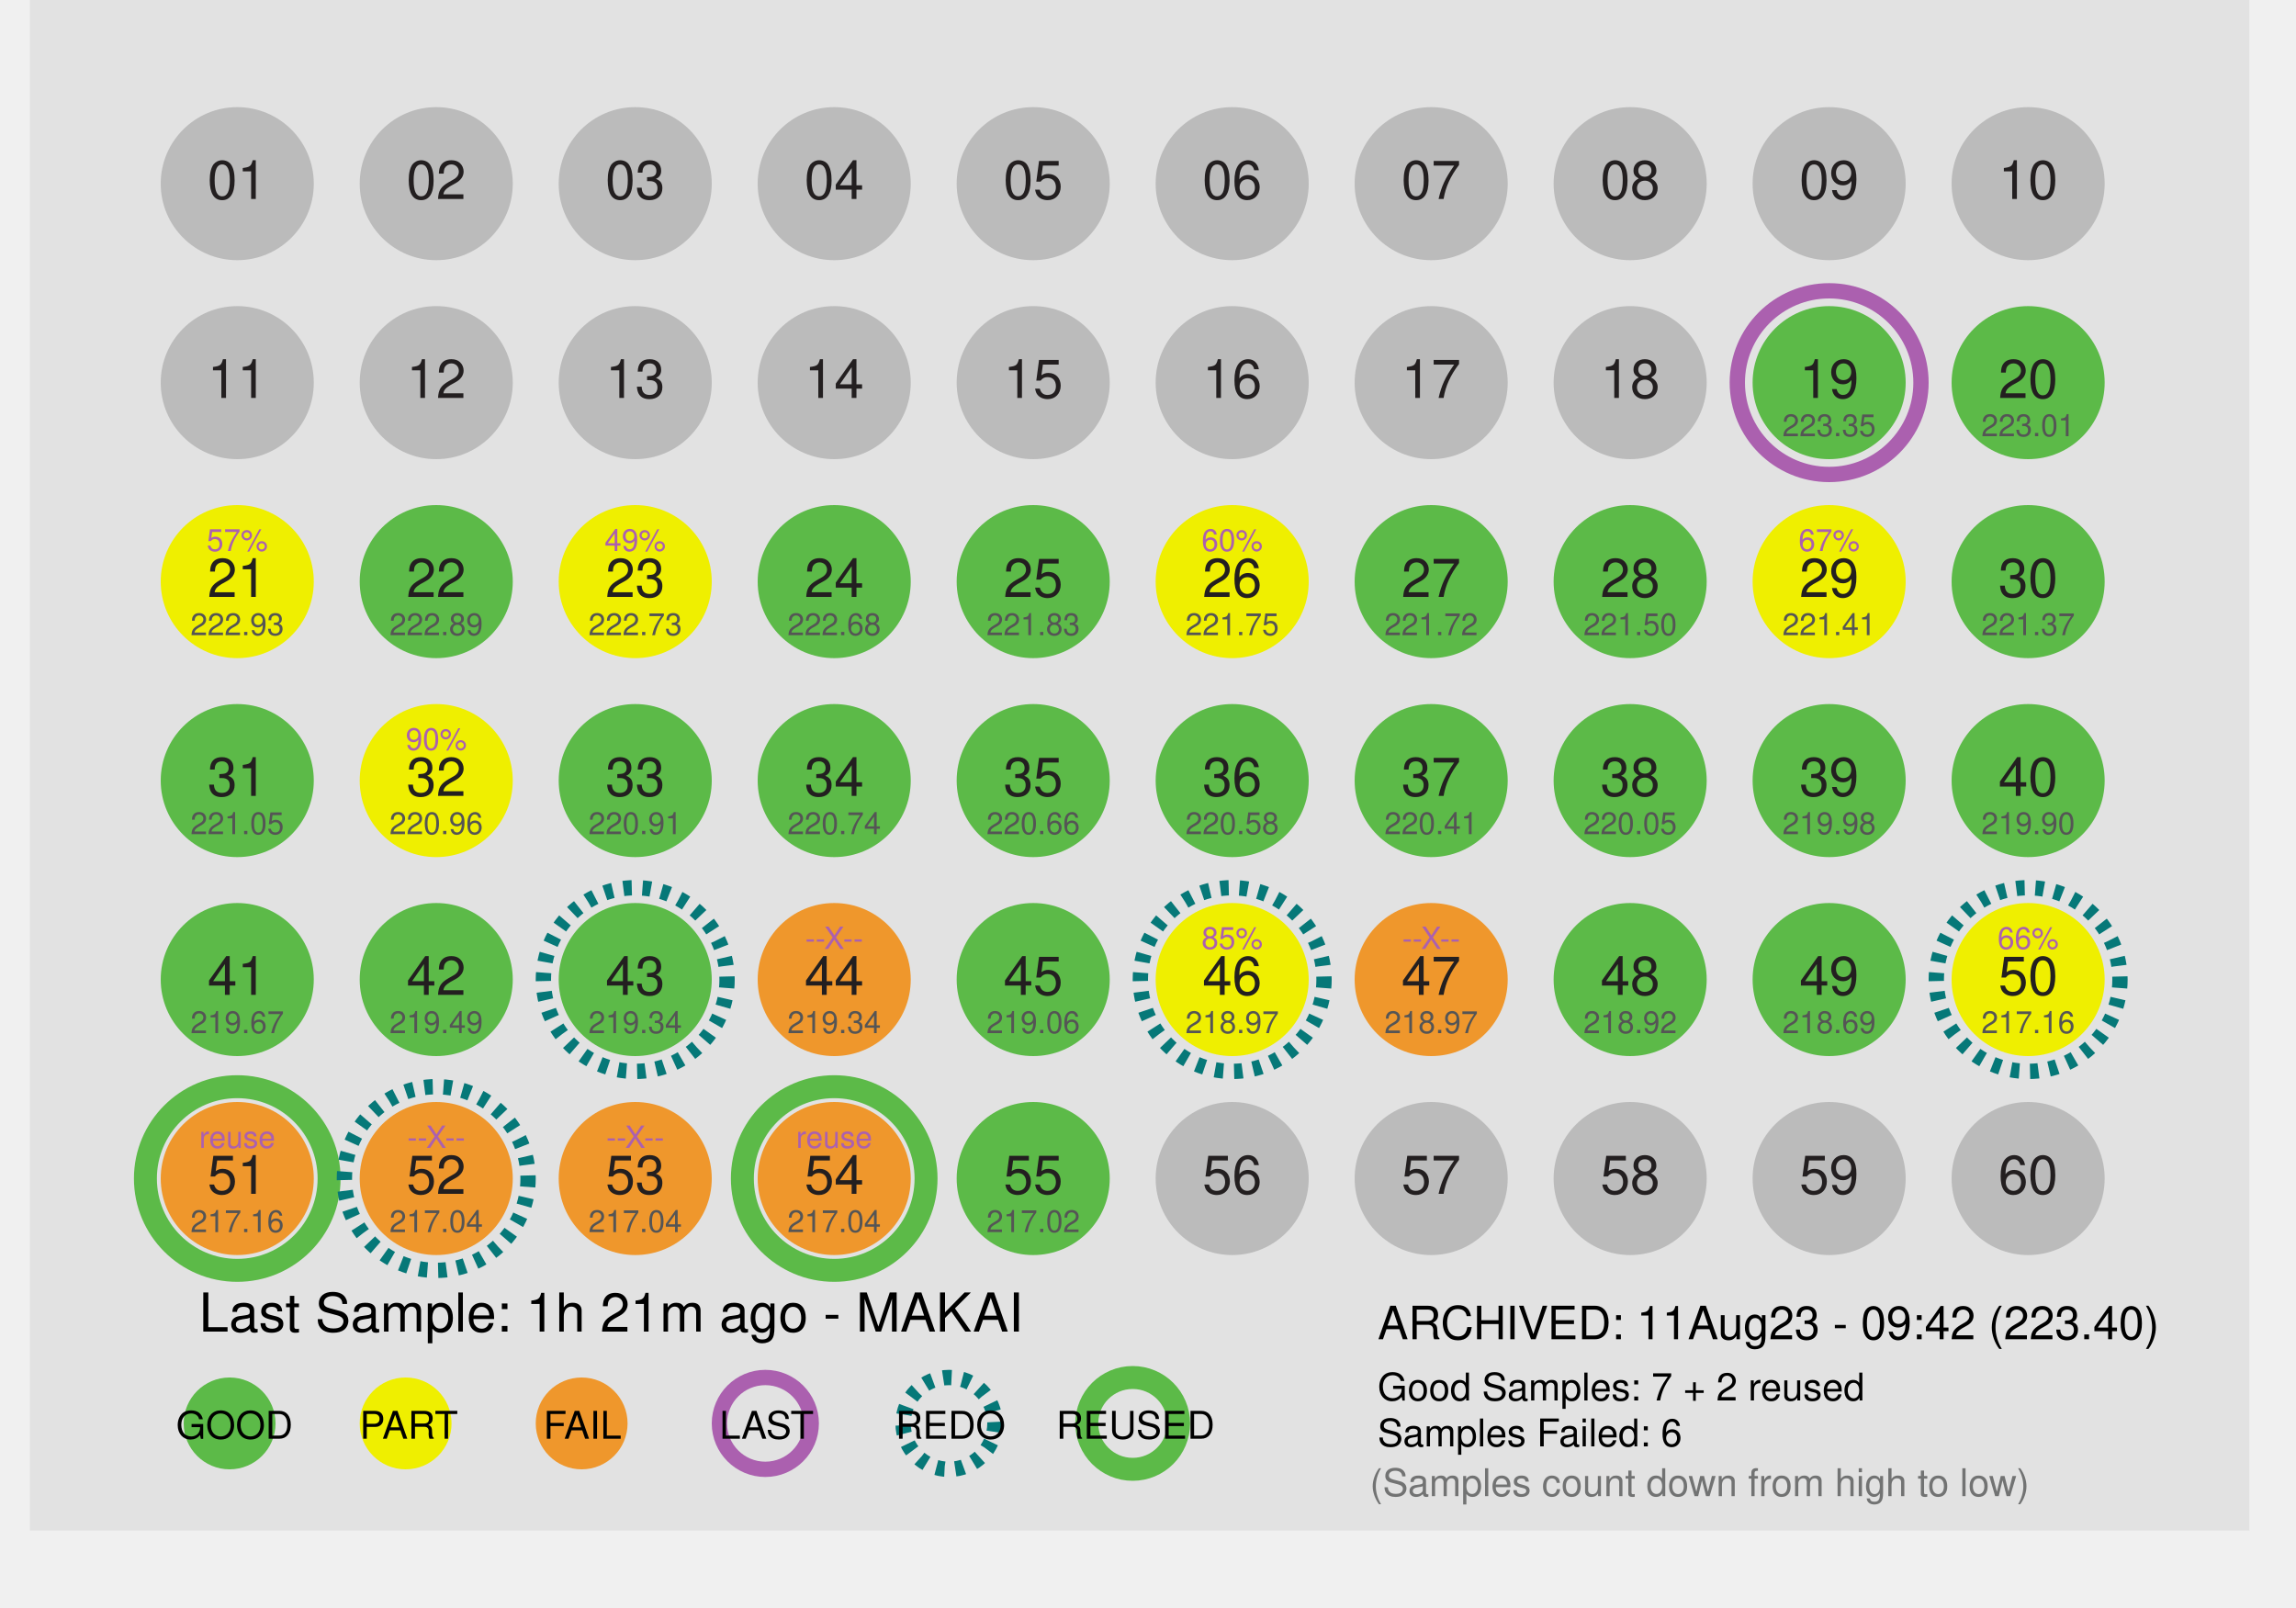
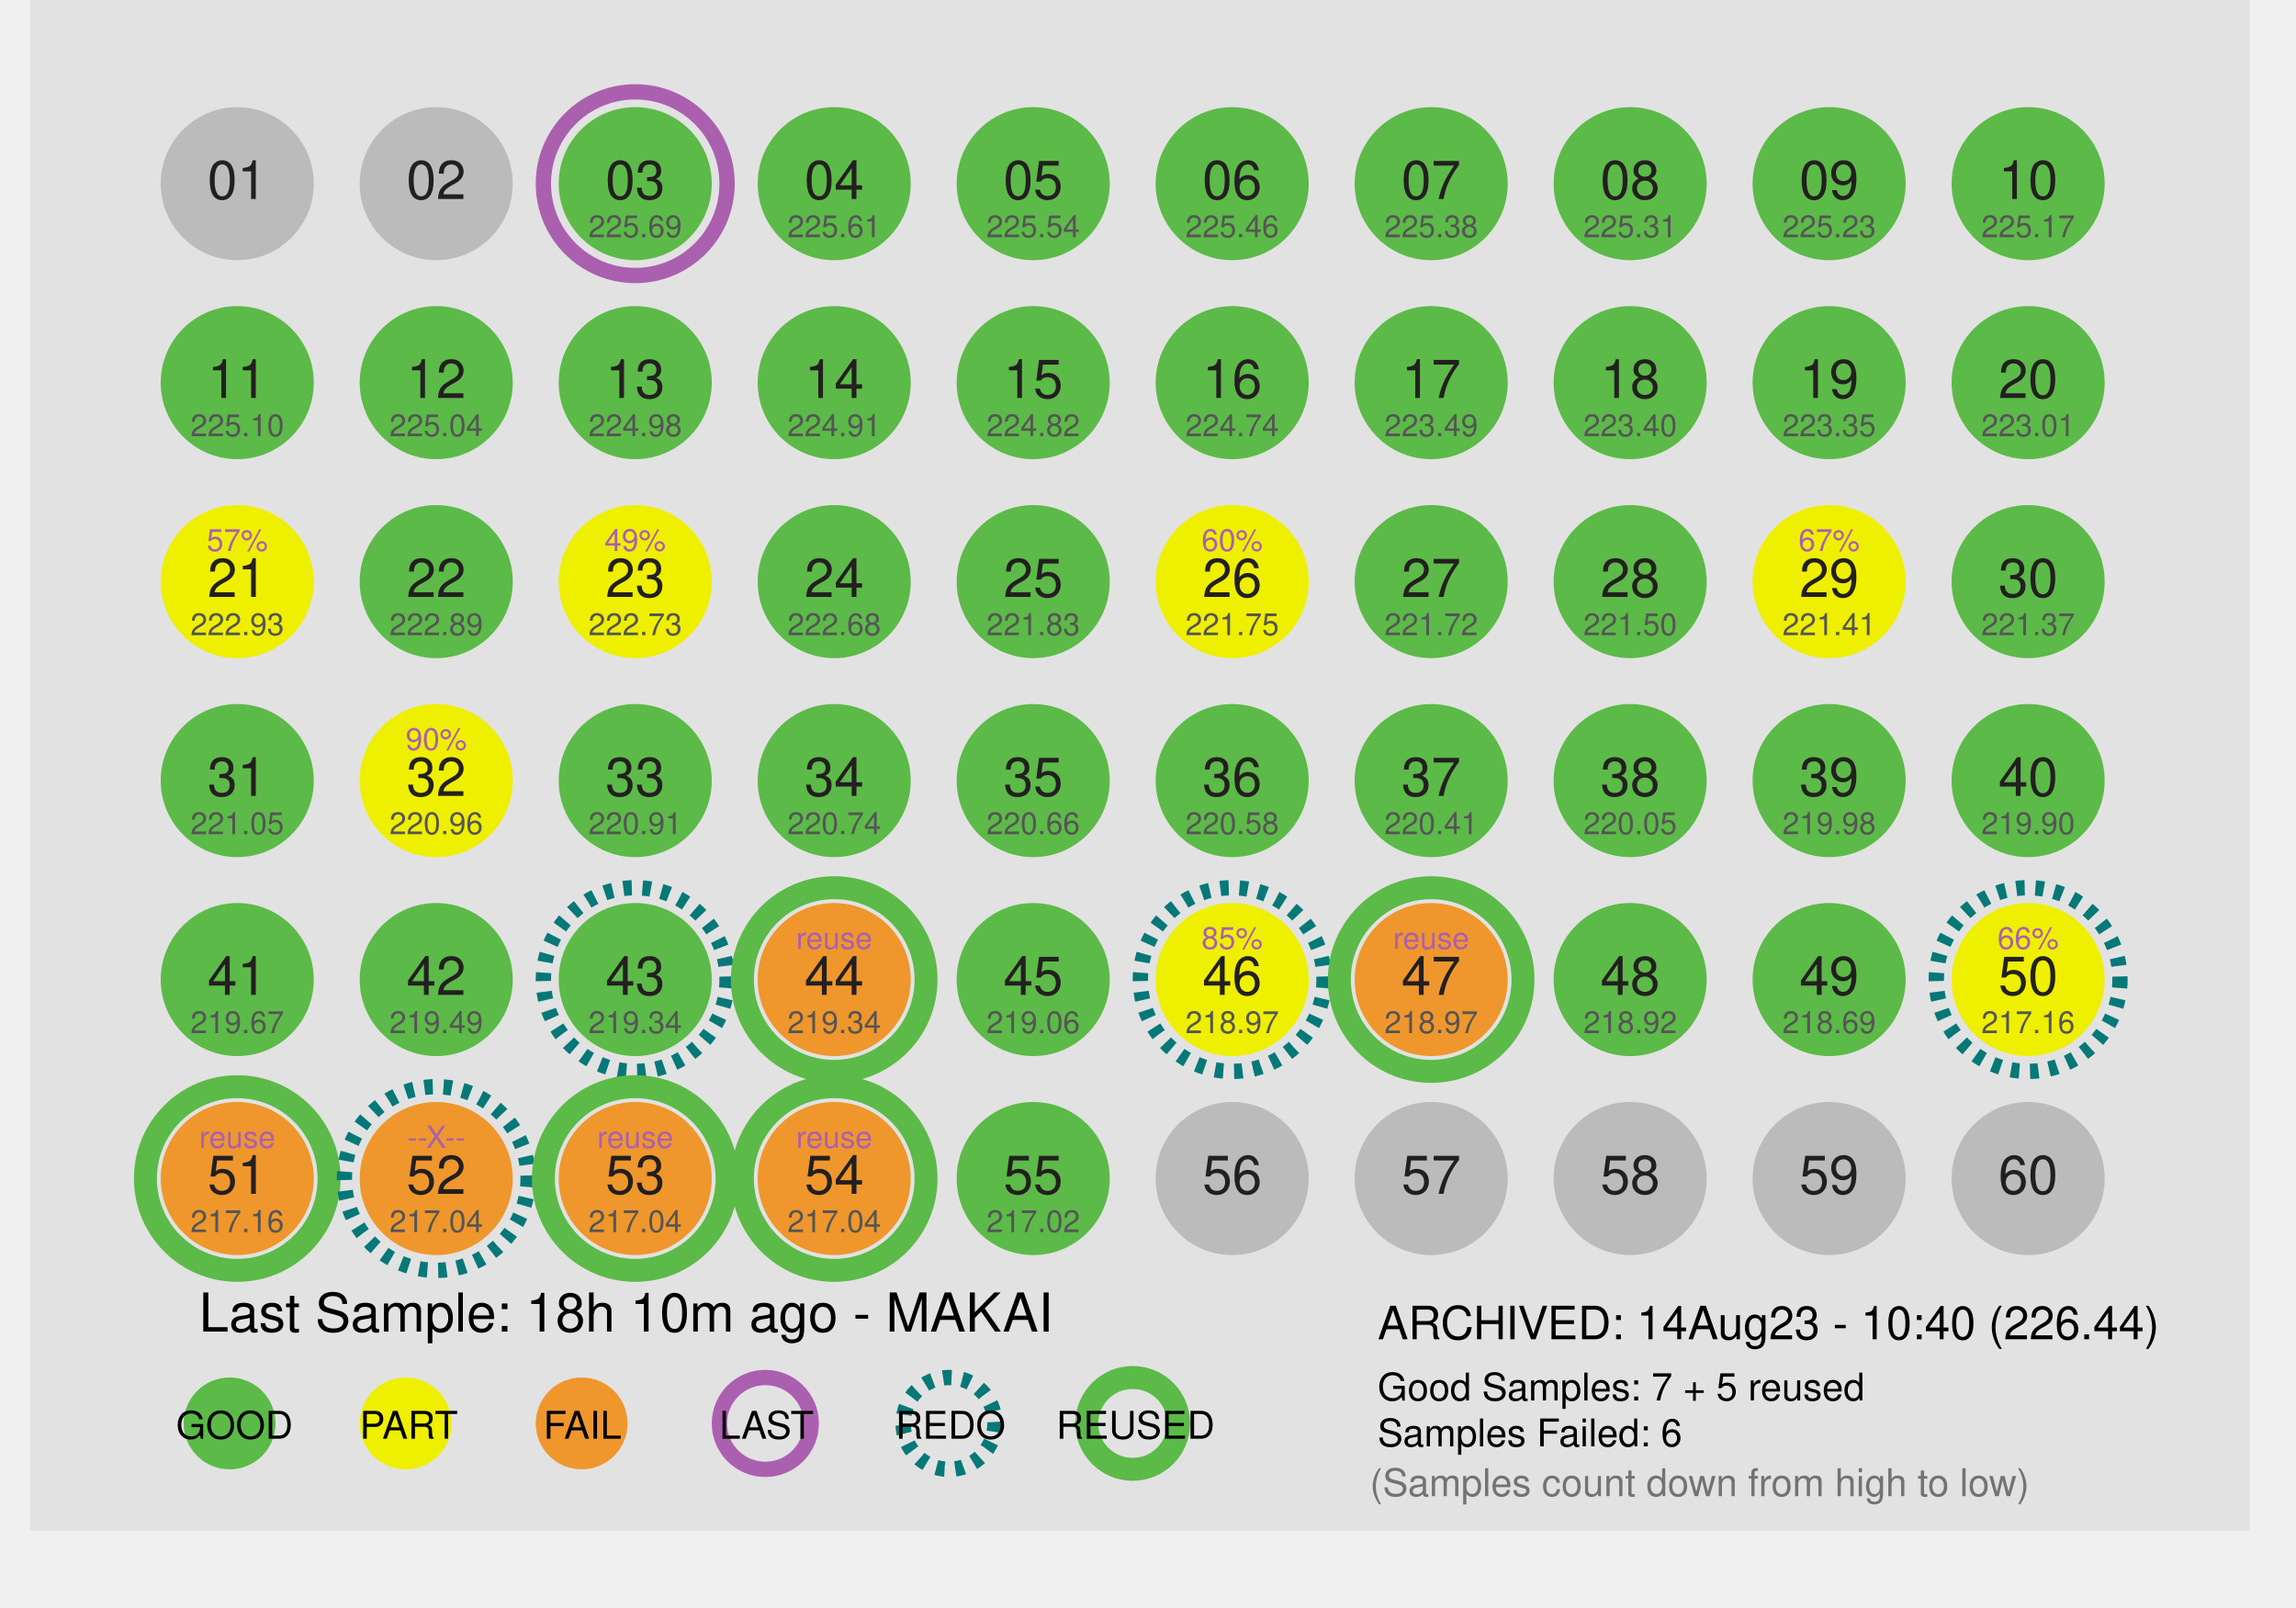
<svg xmlns="http://www.w3.org/2000/svg" id="Layer_1" data-name="Layer 1" x="0px" y="0px" viewBox="0 0 300 210" xml:space="preserve">
  <defs>
    <style>
 .st1 { fill: #dcddde; }
 .st2, .st3 { fill: #fff; }
 .st2 { stroke: #9b509f; }
 .st10, .st2, .st3 { stroke-miterlimit: 10; }
 .st10, .st2 { stroke-width: 2px; }
 .st3 { stroke: #231f20; }
 .st4 { fill: #ef972c; }
 .st5 { fill: #727373; }
 .st6 { fill: #5cba48; }
 .st7, .st8, .st9 { font-size: 7px; }
 .st7, .st8 { fill: #231f20; }
 .te5, .st7, .st9 { font-family: Helvetica; }
 .st8 { font-family: Helvetica-Bold, Helvetica; font-weight: 700; }
 .st9 { fill: #919396; }
 .st10 { fill: none; stroke: #fff; }

 .fill_gray { fill: #bbbbbb; }
 .fill_white { fill: #fff; }
 .stroke_purple { stroke: #ab60af; fill:none; stroke-width: 2px; }
 .stroke_black  { stroke: #000; fill:none; stroke-width: 2px; }
 .stroke_blue  { stroke: #067878; fill:none; stroke-width: 2px; stroke-dasharray:1.1 1.4;}
 .stroke_green  { stroke: #5cba48; fill:none; stroke-width: 3px;}
 .stroke_dash  { stroke-dasharray:1.1 1.4;}
 .stroke_2px { stroke-width: 2px; }
 .stroke_white { fill: none; stroke: #fff; }
 .stroke_none {stroke: none; fill:none};
 .stroke_darkGray { stroke: #231f20; fill: none; stroke-width: 2px;}
 .fill_orange { fill: #ef972c; }
 .fill_yellow { fill: #efef00; }
 .fill_lightgray { fill: #e2e2e2; }
 .thick_orange     { stroke-width:4px; fill:none; stroke: #ef972c; }
 .thick_yellow     { stroke-width:4px; fill:none; stroke: #f7ca0b; }
 .thick_gray       { stroke-width:4px; fill:none; stroke: #bbbbbb; }
 .thick_green      { stroke-width:4px; fill:none; stroke: #5cba48; }
 .fill_green { fill: #5cba48; }
 .font_size4 { font-size: 4px; }
 .font_size5 { font-size: 5px; }
 .font_size6 { font-size: 6px; }
 .font_size7 { font-size: 7px; }
 .font_size9 { font-size: 9px; }
 .fill_red {fill: #e24466; }
 .fill_purple {fill:#ab60af;}
 .fill_darkgray { fill: #555555; }
 .font_helv { font-family: Helvetica; }
 .font_helvBold { font-family: Helvetica-Bold, Helvetica; font-weight: 700; }
 .fill_lightergray { fill: #919396; }
    </style>
  </defs>
  <rect class="fill_lightgray" x="3.91" width="290" height="200" />
  <circle desc="c_big_01" class="stroke_none" cx="31" cy="24" r="12" />
  <circle desc="c_big_02" class="stroke_none" cx="57" cy="24" r="12" />
-   <circle desc="c_big_03" class="stroke_none" cx="83" cy="24" r="12" />
+   <circle desc="c_big_03" class="stroke_purple" cx="83" cy="24" r="12" />
  <circle desc="c_big_04" class="stroke_none" cx="109" cy="24" r="12" />
  <circle desc="c_big_05" class="stroke_none" cx="135" cy="24" r="12" />
  <circle desc="c_big_06" class="stroke_none" cx="161" cy="24" r="12" />
  <circle desc="c_big_07" class="stroke_none" cx="187" cy="24" r="12" />
  <circle desc="c_big_08" class="stroke_none" cx="213" cy="24" r="12" />
  <circle desc="c_big_09" class="stroke_none" cx="239" cy="24" r="12" />
  <circle desc="c_big_10" class="stroke_none" cx="265" cy="24" r="12" />
  <circle desc="c_big_11" class="stroke_none" cx="31" cy="50" r="12" />
  <circle desc="c_big_12" class="stroke_none" cx="57" cy="50" r="12" />
  <circle desc="c_big_13" class="stroke_none" cx="83" cy="50" r="12" />
  <circle desc="c_big_14" class="stroke_none" cx="109" cy="50" r="12" />
  <circle desc="c_big_15" class="stroke_none" cx="135" cy="50" r="12" />
  <circle desc="c_big_16" class="stroke_none" cx="161" cy="50" r="12" />
  <circle desc="c_big_17" class="stroke_none" cx="187" cy="50" r="12" />
  <circle desc="c_big_18" class="stroke_none" cx="213" cy="50" r="12" />
-   <circle desc="c_big_19" class="stroke_purple" cx="239" cy="50" r="12" />
+   <circle desc="c_big_19" class="stroke_none" cx="239" cy="50" r="12" />
  <circle desc="c_big_20" class="stroke_none" cx="265" cy="50" r="12" />
  <circle desc="c_big_21" class="stroke_none" cx="31" cy="76" r="12" />
  <circle desc="c_big_22" class="stroke_none" cx="57" cy="76" r="12" />
  <circle desc="c_big_23" class="stroke_none" cx="83" cy="76" r="12" />
  <circle desc="c_big_24" class="stroke_none" cx="109" cy="76" r="12" />
  <circle desc="c_big_25" class="stroke_none" cx="135" cy="76" r="12" />
  <circle desc="c_big_26" class="stroke_none" cx="161" cy="76" r="12" />
  <circle desc="c_big_27" class="stroke_none" cx="187" cy="76" r="12" />
  <circle desc="c_big_28" class="stroke_none" cx="213" cy="76" r="12" />
  <circle desc="c_big_29" class="stroke_none" cx="239" cy="76" r="12" />
  <circle desc="c_big_30" class="stroke_none" cx="265" cy="76" r="12" />
  <circle desc="c_big_31" class="stroke_none" cx="31" cy="102" r="12" />
  <circle desc="c_big_32" class="stroke_none" cx="57" cy="102" r="12" />
  <circle desc="c_big_33" class="stroke_none" cx="83" cy="102" r="12" />
  <circle desc="c_big_34" class="stroke_none" cx="109" cy="102" r="12" />
  <circle desc="c_big_35" class="stroke_none" cx="135" cy="102" r="12" />
  <circle desc="c_big_36" class="stroke_none" cx="161" cy="102" r="12" />
  <circle desc="c_big_37" class="stroke_none" cx="187" cy="102" r="12" />
  <circle desc="c_big_38" class="stroke_none" cx="213" cy="102" r="12" />
  <circle desc="c_big_39" class="stroke_none" cx="239" cy="102" r="12" />
  <circle desc="c_big_40" class="stroke_none" cx="265" cy="102" r="12" />
  <circle desc="c_big_41" class="stroke_none" cx="31" cy="128" r="12" />
  <circle desc="c_big_42" class="stroke_none" cx="57" cy="128" r="12" />
  <circle desc="c_big_43" class="stroke_blue" cx="83" cy="128" r="12" />
-   <circle desc="c_big_44" class="stroke_none" cx="109" cy="128" r="12" />
+   <circle desc="c_big_44" class="stroke_green" cx="109" cy="128" r="12" />
  <circle desc="c_big_45" class="stroke_none" cx="135" cy="128" r="12" />
  <circle desc="c_big_46" class="stroke_blue" cx="161" cy="128" r="12" />
-   <circle desc="c_big_47" class="stroke_none" cx="187" cy="128" r="12" />
+   <circle desc="c_big_47" class="stroke_green" cx="187" cy="128" r="12" />
  <circle desc="c_big_48" class="stroke_none" cx="213" cy="128" r="12" />
  <circle desc="c_big_49" class="stroke_none" cx="239" cy="128" r="12" />
  <circle desc="c_big_50" class="stroke_blue" cx="265" cy="128" r="12" />
  <circle desc="c_big_51" class="stroke_green" cx="31" cy="154" r="12" />
  <circle desc="c_big_52" class="stroke_blue" cx="57" cy="154" r="12" />
-   <circle desc="c_big_53" class="stroke_none" cx="83" cy="154" r="12" />
+   <circle desc="c_big_53" class="stroke_green" cx="83" cy="154" r="12" />
  <circle desc="c_big_54" class="stroke_green" cx="109" cy="154" r="12" />
  <circle desc="c_big_55" class="stroke_none" cx="135" cy="154" r="12" />
  <circle desc="c_big_56" class="stroke_none" cx="161" cy="154" r="12" />
  <circle desc="c_big_57" class="stroke_none" cx="187" cy="154" r="12" />
  <circle desc="c_big_58" class="stroke_none" cx="213" cy="154" r="12" />
  <circle desc="c_big_59" class="stroke_none" cx="239" cy="154" r="12" />
  <circle desc="c_big_60" class="stroke_none" cx="265" cy="154" r="12" />
  <circle desc="c_small_01" class="fill_gray" cx="31" cy="24" r="10" />
  <circle desc="c_small_02" class="fill_gray" cx="57" cy="24" r="10" />
-   <circle desc="c_small_03" class="fill_gray" cx="83" cy="24" r="10" />
-   <circle desc="c_small_04" class="fill_gray" cx="109" cy="24" r="10" />
-   <circle desc="c_small_05" class="fill_gray" cx="135" cy="24" r="10" />
-   <circle desc="c_small_06" class="fill_gray" cx="161" cy="24" r="10" />
-   <circle desc="c_small_07" class="fill_gray" cx="187" cy="24" r="10" />
-   <circle desc="c_small_08" class="fill_gray" cx="213" cy="24" r="10" />
-   <circle desc="c_small_09" class="fill_gray" cx="239" cy="24" r="10" />
-   <circle desc="c_small_10" class="fill_gray" cx="265" cy="24" r="10" />
-   <circle desc="c_small_11" class="fill_gray" cx="31" cy="50" r="10" />
-   <circle desc="c_small_12" class="fill_gray" cx="57" cy="50" r="10" />
-   <circle desc="c_small_13" class="fill_gray" cx="83" cy="50" r="10" />
-   <circle desc="c_small_14" class="fill_gray" cx="109" cy="50" r="10" />
-   <circle desc="c_small_15" class="fill_gray" cx="135" cy="50" r="10" />
-   <circle desc="c_small_16" class="fill_gray" cx="161" cy="50" r="10" />
-   <circle desc="c_small_17" class="fill_gray" cx="187" cy="50" r="10" />
-   <circle desc="c_small_18" class="fill_gray" cx="213" cy="50" r="10" />
+   <circle desc="c_small_03" class="fill_green" cx="83" cy="24" r="10" />
+   <circle desc="c_small_04" class="fill_green" cx="109" cy="24" r="10" />
+   <circle desc="c_small_05" class="fill_green" cx="135" cy="24" r="10" />
+   <circle desc="c_small_06" class="fill_green" cx="161" cy="24" r="10" />
+   <circle desc="c_small_07" class="fill_green" cx="187" cy="24" r="10" />
+   <circle desc="c_small_08" class="fill_green" cx="213" cy="24" r="10" />
+   <circle desc="c_small_09" class="fill_green" cx="239" cy="24" r="10" />
+   <circle desc="c_small_10" class="fill_green" cx="265" cy="24" r="10" />
+   <circle desc="c_small_11" class="fill_green" cx="31" cy="50" r="10" />
+   <circle desc="c_small_12" class="fill_green" cx="57" cy="50" r="10" />
+   <circle desc="c_small_13" class="fill_green" cx="83" cy="50" r="10" />
+   <circle desc="c_small_14" class="fill_green" cx="109" cy="50" r="10" />
+   <circle desc="c_small_15" class="fill_green" cx="135" cy="50" r="10" />
+   <circle desc="c_small_16" class="fill_green" cx="161" cy="50" r="10" />
+   <circle desc="c_small_17" class="fill_green" cx="187" cy="50" r="10" />
+   <circle desc="c_small_18" class="fill_green" cx="213" cy="50" r="10" />
  <circle desc="c_small_19" class="fill_green" cx="239" cy="50" r="10" />
  <circle desc="c_small_20" class="fill_green" cx="265" cy="50" r="10" />
  <circle desc="c_small_21" class="fill_yellow" cx="31" cy="76" r="10" />
  <circle desc="c_small_22" class="fill_green" cx="57" cy="76" r="10" />
  <circle desc="c_small_23" class="fill_yellow" cx="83" cy="76" r="10" />
  <circle desc="c_small_24" class="fill_green" cx="109" cy="76" r="10" />
  <circle desc="c_small_25" class="fill_green" cx="135" cy="76" r="10" />
  <circle desc="c_small_26" class="fill_yellow" cx="161" cy="76" r="10" />
  <circle desc="c_small_27" class="fill_green" cx="187" cy="76" r="10" />
  <circle desc="c_small_28" class="fill_green" cx="213" cy="76" r="10" />
  <circle desc="c_small_29" class="fill_yellow" cx="239" cy="76" r="10" />
  <circle desc="c_small_30" class="fill_green" cx="265" cy="76" r="10" />
  <circle desc="c_small_31" class="fill_green" cx="31" cy="102" r="10" />
  <circle desc="c_small_32" class="fill_yellow" cx="57" cy="102" r="10" />
  <circle desc="c_small_33" class="fill_green" cx="83" cy="102" r="10" />
  <circle desc="c_small_34" class="fill_green" cx="109" cy="102" r="10" />
  <circle desc="c_small_35" class="fill_green" cx="135" cy="102" r="10" />
  <circle desc="c_small_36" class="fill_green" cx="161" cy="102" r="10" />
  <circle desc="c_small_37" class="fill_green" cx="187" cy="102" r="10" />
  <circle desc="c_small_38" class="fill_green" cx="213" cy="102" r="10" />
  <circle desc="c_small_39" class="fill_green" cx="239" cy="102" r="10" />
  <circle desc="c_small_40" class="fill_green" cx="265" cy="102" r="10" />
  <circle desc="c_small_41" class="fill_green" cx="31" cy="128" r="10" />
  <circle desc="c_small_42" class="fill_green" cx="57" cy="128" r="10" />
  <circle desc="c_small_43" class="fill_green" cx="83" cy="128" r="10" />
  <circle desc="c_small_44" class="fill_orange" cx="109" cy="128" r="10" />
  <circle desc="c_small_45" class="fill_green" cx="135" cy="128" r="10" />
  <circle desc="c_small_46" class="fill_yellow" cx="161" cy="128" r="10" />
  <circle desc="c_small_47" class="fill_orange" cx="187" cy="128" r="10" />
  <circle desc="c_small_48" class="fill_green" cx="213" cy="128" r="10" />
  <circle desc="c_small_49" class="fill_green" cx="239" cy="128" r="10" />
  <circle desc="c_small_50" class="fill_yellow" cx="265" cy="128" r="10" />
  <circle desc="c_small_51" class="fill_orange" cx="31" cy="154" r="10" />
  <circle desc="c_small_52" class="fill_orange" cx="57" cy="154" r="10" />
  <circle desc="c_small_53" class="fill_orange" cx="83" cy="154" r="10" />
  <circle desc="c_small_54" class="fill_orange" cx="109" cy="154" r="10" />
  <circle desc="c_small_55" class="fill_green" cx="135" cy="154" r="10" />
  <circle desc="c_small_56" class="fill_gray" cx="161" cy="154" r="10" />
  <circle desc="c_small_57" class="fill_gray" cx="187" cy="154" r="10" />
  <circle desc="c_small_58" class="fill_gray" cx="213" cy="154" r="10" />
  <circle desc="c_small_59" class="fill_gray" cx="239" cy="154" r="10" />
  <circle desc="c_small_60" class="fill_gray" cx="265" cy="154" r="10" />
  <text desc="t_label_01" class="st7" text-anchor="middle" transform="translate(31 26)">01</text>
  <text desc="t_label_02" class="st7" text-anchor="middle" transform="translate(57 26)">02</text>
  <text desc="t_label_03" class="st7" text-anchor="middle" transform="translate(83 26)">03</text>
  <text desc="t_label_04" class="st7" text-anchor="middle" transform="translate(109 26)">04</text>
  <text desc="t_label_05" class="st7" text-anchor="middle" transform="translate(135 26)">05</text>
  <text desc="t_label_06" class="st7" text-anchor="middle" transform="translate(161 26)">06</text>
  <text desc="t_label_07" class="st7" text-anchor="middle" transform="translate(187 26)">07</text>
  <text desc="t_label_08" class="st7" text-anchor="middle" transform="translate(213 26)">08</text>
  <text desc="t_label_09" class="st7" text-anchor="middle" transform="translate(239 26)">09</text>
  <text desc="t_label_10" class="st7" text-anchor="middle" transform="translate(265 26)">10</text>
  <text desc="t_label_11" class="st7" text-anchor="middle" transform="translate(31 52)">11</text>
  <text desc="t_label_12" class="st7" text-anchor="middle" transform="translate(57 52)">12</text>
  <text desc="t_label_13" class="st7" text-anchor="middle" transform="translate(83 52)">13</text>
  <text desc="t_label_14" class="st7" text-anchor="middle" transform="translate(109 52)">14</text>
  <text desc="t_label_15" class="st7" text-anchor="middle" transform="translate(135 52)">15</text>
  <text desc="t_label_16" class="st7" text-anchor="middle" transform="translate(161 52)">16</text>
  <text desc="t_label_17" class="st7" text-anchor="middle" transform="translate(187 52)">17</text>
  <text desc="t_label_18" class="st7" text-anchor="middle" transform="translate(213 52)">18</text>
  <text desc="t_label_19" class="st7" text-anchor="middle" transform="translate(239 52)">19</text>
  <text desc="t_label_20" class="st7" text-anchor="middle" transform="translate(265 52)">20</text>
  <text desc="t_label_21" class="st7" text-anchor="middle" transform="translate(31 78)">21</text>
  <text desc="t_label_22" class="st7" text-anchor="middle" transform="translate(57 78)">22</text>
  <text desc="t_label_23" class="st7" text-anchor="middle" transform="translate(83 78)">23</text>
  <text desc="t_label_24" class="st7" text-anchor="middle" transform="translate(109 78)">24</text>
  <text desc="t_label_25" class="st7" text-anchor="middle" transform="translate(135 78)">25</text>
  <text desc="t_label_26" class="st7" text-anchor="middle" transform="translate(161 78)">26</text>
  <text desc="t_label_27" class="st7" text-anchor="middle" transform="translate(187 78)">27</text>
  <text desc="t_label_28" class="st7" text-anchor="middle" transform="translate(213 78)">28</text>
  <text desc="t_label_29" class="st7" text-anchor="middle" transform="translate(239 78)">29</text>
  <text desc="t_label_30" class="st7" text-anchor="middle" transform="translate(265 78)">30</text>
  <text desc="t_label_31" class="st7" text-anchor="middle" transform="translate(31 104)">31</text>
  <text desc="t_label_32" class="st7" text-anchor="middle" transform="translate(57 104)">32</text>
  <text desc="t_label_33" class="st7" text-anchor="middle" transform="translate(83 104)">33</text>
  <text desc="t_label_34" class="st7" text-anchor="middle" transform="translate(109 104)">34</text>
  <text desc="t_label_35" class="st7" text-anchor="middle" transform="translate(135 104)">35</text>
  <text desc="t_label_36" class="st7" text-anchor="middle" transform="translate(161 104)">36</text>
  <text desc="t_label_37" class="st7" text-anchor="middle" transform="translate(187 104)">37</text>
  <text desc="t_label_38" class="st7" text-anchor="middle" transform="translate(213 104)">38</text>
  <text desc="t_label_39" class="st7" text-anchor="middle" transform="translate(239 104)">39</text>
  <text desc="t_label_40" class="st7" text-anchor="middle" transform="translate(265 104)">40</text>
  <text desc="t_label_41" class="st7" text-anchor="middle" transform="translate(31 130)">41</text>
  <text desc="t_label_42" class="st7" text-anchor="middle" transform="translate(57 130)">42</text>
  <text desc="t_label_43" class="st7" text-anchor="middle" transform="translate(83 130)">43</text>
  <text desc="t_label_44" class="st7" text-anchor="middle" transform="translate(109 130)">44</text>
  <text desc="t_label_45" class="st7" text-anchor="middle" transform="translate(135 130)">45</text>
  <text desc="t_label_46" class="st7" text-anchor="middle" transform="translate(161 130)">46</text>
  <text desc="t_label_47" class="st7" text-anchor="middle" transform="translate(187 130)">47</text>
  <text desc="t_label_48" class="st7" text-anchor="middle" transform="translate(213 130)">48</text>
  <text desc="t_label_49" class="st7" text-anchor="middle" transform="translate(239 130)">49</text>
  <text desc="t_label_50" class="st7" text-anchor="middle" transform="translate(265 130)">50</text>
  <text desc="t_label_51" class="st7" text-anchor="middle" transform="translate(31 156)">51</text>
  <text desc="t_label_52" class="st7" text-anchor="middle" transform="translate(57 156)">52</text>
  <text desc="t_label_53" class="st7" text-anchor="middle" transform="translate(83 156)">53</text>
  <text desc="t_label_54" class="st7" text-anchor="middle" transform="translate(109 156)">54</text>
  <text desc="t_label_55" class="st7" text-anchor="middle" transform="translate(135 156)">55</text>
  <text desc="t_label_56" class="st7" text-anchor="middle" transform="translate(161 156)">56</text>
  <text desc="t_label_57" class="st7" text-anchor="middle" transform="translate(187 156)">57</text>
  <text desc="t_label_58" class="st7" text-anchor="middle" transform="translate(213 156)">58</text>
  <text desc="t_label_59" class="st7" text-anchor="middle" transform="translate(239 156)">59</text>
  <text desc="t_label_60" class="st7" text-anchor="middle" transform="translate(265 156)">60</text>
  <text desc="pct_label_01" text-anchor="middle" class="te5 font_size4 fill_purple" transform="translate(31 20)" />
  <text desc="pct_label_02" text-anchor="middle" class="te5 font_size4 fill_purple" transform="translate(57 20)" />
  <text desc="pct_label_03" text-anchor="middle" class="te5 font_size4 fill_purple" transform="translate(83 20)" />
  <text desc="pct_label_04" text-anchor="middle" class="te5 font_size4 fill_purple" transform="translate(109 20)" />
  <text desc="pct_label_05" text-anchor="middle" class="te5 font_size4 fill_purple" transform="translate(135 20)" />
  <text desc="pct_label_06" text-anchor="middle" class="te5 font_size4 fill_purple" transform="translate(161 20)" />
  <text desc="pct_label_07" text-anchor="middle" class="te5 font_size4 fill_purple" transform="translate(187 20)" />
  <text desc="pct_label_08" text-anchor="middle" class="te5 font_size4 fill_purple" transform="translate(213 20)" />
  <text desc="pct_label_09" text-anchor="middle" class="te5 font_size4 fill_purple" transform="translate(239 20)" />
  <text desc="pct_label_10" text-anchor="middle" class="te5 font_size4 fill_purple" transform="translate(265 20)" />
  <text desc="pct_label_11" text-anchor="middle" class="te5 font_size4 fill_purple" transform="translate(31 46)" />
  <text desc="pct_label_12" text-anchor="middle" class="te5 font_size4 fill_purple" transform="translate(57 46)" />
  <text desc="pct_label_13" text-anchor="middle" class="te5 font_size4 fill_purple" transform="translate(83 46)" />
  <text desc="pct_label_14" text-anchor="middle" class="te5 font_size4 fill_purple" transform="translate(109 46)" />
  <text desc="pct_label_15" text-anchor="middle" class="te5 font_size4 fill_purple" transform="translate(135 46)" />
  <text desc="pct_label_16" text-anchor="middle" class="te5 font_size4 fill_purple" transform="translate(161 46)" />
  <text desc="pct_label_17" text-anchor="middle" class="te5 font_size4 fill_purple" transform="translate(187 46)" />
  <text desc="pct_label_18" text-anchor="middle" class="te5 font_size4 fill_purple" transform="translate(213 46)" />
  <text desc="pct_label_19" text-anchor="middle" class="te5 font_size4 fill_purple" transform="translate(239 46)" />
  <text desc="pct_label_20" text-anchor="middle" class="te5 font_size4 fill_purple" transform="translate(265 46)" />
  <text desc="pct_label_21" text-anchor="middle" class="te5 font_size4 fill_purple" transform="translate(31 72)">57%</text>
  <text desc="pct_label_22" text-anchor="middle" class="te5 font_size4 fill_purple" transform="translate(57 72)" />
  <text desc="pct_label_23" text-anchor="middle" class="te5 font_size4 fill_purple" transform="translate(83 72)">49%</text>
  <text desc="pct_label_24" text-anchor="middle" class="te5 font_size4 fill_purple" transform="translate(109 72)" />
  <text desc="pct_label_25" text-anchor="middle" class="te5 font_size4 fill_purple" transform="translate(135 72)" />
  <text desc="pct_label_26" text-anchor="middle" class="te5 font_size4 fill_purple" transform="translate(161 72)">60%</text>
  <text desc="pct_label_27" text-anchor="middle" class="te5 font_size4 fill_purple" transform="translate(187 72)" />
  <text desc="pct_label_28" text-anchor="middle" class="te5 font_size4 fill_purple" transform="translate(213 72)" />
  <text desc="pct_label_29" text-anchor="middle" class="te5 font_size4 fill_purple" transform="translate(239 72)">67%</text>
  <text desc="pct_label_30" text-anchor="middle" class="te5 font_size4 fill_purple" transform="translate(265 72)" />
  <text desc="pct_label_31" text-anchor="middle" class="te5 font_size4 fill_purple" transform="translate(31 98)" />
  <text desc="pct_label_32" text-anchor="middle" class="te5 font_size4 fill_purple" transform="translate(57 98)">90%</text>
  <text desc="pct_label_33" text-anchor="middle" class="te5 font_size4 fill_purple" transform="translate(83 98)" />
  <text desc="pct_label_34" text-anchor="middle" class="te5 font_size4 fill_purple" transform="translate(109 98)" />
  <text desc="pct_label_35" text-anchor="middle" class="te5 font_size4 fill_purple" transform="translate(135 98)" />
  <text desc="pct_label_36" text-anchor="middle" class="te5 font_size4 fill_purple" transform="translate(161 98)" />
  <text desc="pct_label_37" text-anchor="middle" class="te5 font_size4 fill_purple" transform="translate(187 98)" />
  <text desc="pct_label_38" text-anchor="middle" class="te5 font_size4 fill_purple" transform="translate(213 98)" />
  <text desc="pct_label_39" text-anchor="middle" class="te5 font_size4 fill_purple" transform="translate(239 98)" />
  <text desc="pct_label_40" text-anchor="middle" class="te5 font_size4 fill_purple" transform="translate(265 98)" />
  <text desc="pct_label_41" text-anchor="middle" class="te5 font_size4 fill_purple" transform="translate(31 124)" />
  <text desc="pct_label_42" text-anchor="middle" class="te5 font_size4 fill_purple" transform="translate(57 124)" />
  <text desc="pct_label_43" text-anchor="middle" class="te5 font_size4 fill_purple" transform="translate(83 124)" />
-   <text desc="pct_label_44" text-anchor="middle" class="te5 font_size4 fill_purple" transform="translate(109 124)">--X--</text>
+   <text desc="pct_label_44" text-anchor="middle" class="te5 font_size4 fill_purple" transform="translate(109 124)">reuse</text>
  <text desc="pct_label_45" text-anchor="middle" class="te5 font_size4 fill_purple" transform="translate(135 124)" />
  <text desc="pct_label_46" text-anchor="middle" class="te5 font_size4 fill_purple" transform="translate(161 124)">85%</text>
-   <text desc="pct_label_47" text-anchor="middle" class="te5 font_size4 fill_purple" transform="translate(187 124)">--X--</text>
+   <text desc="pct_label_47" text-anchor="middle" class="te5 font_size4 fill_purple" transform="translate(187 124)">reuse</text>
  <text desc="pct_label_48" text-anchor="middle" class="te5 font_size4 fill_purple" transform="translate(213 124)" />
  <text desc="pct_label_49" text-anchor="middle" class="te5 font_size4 fill_purple" transform="translate(239 124)" />
  <text desc="pct_label_50" text-anchor="middle" class="te5 font_size4 fill_purple" transform="translate(265 124)">66%</text>
  <text desc="pct_label_51" text-anchor="middle" class="te5 font_size4 fill_purple" transform="translate(31 150)">reuse</text>
  <text desc="pct_label_52" text-anchor="middle" class="te5 font_size4 fill_purple" transform="translate(57 150)">--X--</text>
-   <text desc="pct_label_53" text-anchor="middle" class="te5 font_size4 fill_purple" transform="translate(83 150)">--X--</text>
+   <text desc="pct_label_53" text-anchor="middle" class="te5 font_size4 fill_purple" transform="translate(83 150)">reuse</text>
  <text desc="pct_label_54" text-anchor="middle" class="te5 font_size4 fill_purple" transform="translate(109 150)">reuse</text>
  <text desc="pct_label_55" text-anchor="middle" class="te5 font_size4 fill_purple" transform="translate(135 150)" />
  <text desc="pct_label_56" text-anchor="middle" class="te5 font_size4 fill_purple" transform="translate(161 150)" />
  <text desc="pct_label_57" text-anchor="middle" class="te5 font_size4 fill_purple" transform="translate(187 150)" />
  <text desc="pct_label_58" text-anchor="middle" class="te5 font_size4 fill_purple" transform="translate(213 150)" />
  <text desc="pct_label_59" text-anchor="middle" class="te5 font_size4 fill_purple" transform="translate(239 150)" />
  <text desc="pct_label_60" text-anchor="middle" class="te5 font_size4 fill_purple" transform="translate(265 150)" />
  <text desc="time_label_01" text-anchor="middle" class="te5 font_size4 fill_darkgray" transform="translate(31 31)" />
  <text desc="time_label_02" text-anchor="middle" class="te5 font_size4 fill_darkgray" transform="translate(57 31)" />
-   <text desc="time_label_03" text-anchor="middle" class="te5 font_size4 fill_darkgray" transform="translate(83 31)" />
-   <text desc="time_label_04" text-anchor="middle" class="te5 font_size4 fill_darkgray" transform="translate(109 31)" />
-   <text desc="time_label_05" text-anchor="middle" class="te5 font_size4 fill_darkgray" transform="translate(135 31)" />
-   <text desc="time_label_06" text-anchor="middle" class="te5 font_size4 fill_darkgray" transform="translate(161 31)" />
-   <text desc="time_label_07" text-anchor="middle" class="te5 font_size4 fill_darkgray" transform="translate(187 31)" />
-   <text desc="time_label_08" text-anchor="middle" class="te5 font_size4 fill_darkgray" transform="translate(213 31)" />
-   <text desc="time_label_09" text-anchor="middle" class="te5 font_size4 fill_darkgray" transform="translate(239 31)" />
-   <text desc="time_label_10" text-anchor="middle" class="te5 font_size4 fill_darkgray" transform="translate(265 31)" />
-   <text desc="time_label_11" text-anchor="middle" class="te5 font_size4 fill_darkgray" transform="translate(31 57)" />
-   <text desc="time_label_12" text-anchor="middle" class="te5 font_size4 fill_darkgray" transform="translate(57 57)" />
-   <text desc="time_label_13" text-anchor="middle" class="te5 font_size4 fill_darkgray" transform="translate(83 57)" />
-   <text desc="time_label_14" text-anchor="middle" class="te5 font_size4 fill_darkgray" transform="translate(109 57)" />
-   <text desc="time_label_15" text-anchor="middle" class="te5 font_size4 fill_darkgray" transform="translate(135 57)" />
-   <text desc="time_label_16" text-anchor="middle" class="te5 font_size4 fill_darkgray" transform="translate(161 57)" />
-   <text desc="time_label_17" text-anchor="middle" class="te5 font_size4 fill_darkgray" transform="translate(187 57)" />
-   <text desc="time_label_18" text-anchor="middle" class="te5 font_size4 fill_darkgray" transform="translate(213 57)" />
+   <text desc="time_label_03" text-anchor="middle" class="te5 font_size4 fill_darkgray" transform="translate(83 31)">225.69</text>
+   <text desc="time_label_04" text-anchor="middle" class="te5 font_size4 fill_darkgray" transform="translate(109 31)">225.61</text>
+   <text desc="time_label_05" text-anchor="middle" class="te5 font_size4 fill_darkgray" transform="translate(135 31)">225.54</text>
+   <text desc="time_label_06" text-anchor="middle" class="te5 font_size4 fill_darkgray" transform="translate(161 31)">225.46</text>
+   <text desc="time_label_07" text-anchor="middle" class="te5 font_size4 fill_darkgray" transform="translate(187 31)">225.38</text>
+   <text desc="time_label_08" text-anchor="middle" class="te5 font_size4 fill_darkgray" transform="translate(213 31)">225.31</text>
+   <text desc="time_label_09" text-anchor="middle" class="te5 font_size4 fill_darkgray" transform="translate(239 31)">225.23</text>
+   <text desc="time_label_10" text-anchor="middle" class="te5 font_size4 fill_darkgray" transform="translate(265 31)">225.17</text>
+   <text desc="time_label_11" text-anchor="middle" class="te5 font_size4 fill_darkgray" transform="translate(31 57)">225.10</text>
+   <text desc="time_label_12" text-anchor="middle" class="te5 font_size4 fill_darkgray" transform="translate(57 57)">225.04</text>
+   <text desc="time_label_13" text-anchor="middle" class="te5 font_size4 fill_darkgray" transform="translate(83 57)">224.98</text>
+   <text desc="time_label_14" text-anchor="middle" class="te5 font_size4 fill_darkgray" transform="translate(109 57)">224.91</text>
+   <text desc="time_label_15" text-anchor="middle" class="te5 font_size4 fill_darkgray" transform="translate(135 57)">224.82</text>
+   <text desc="time_label_16" text-anchor="middle" class="te5 font_size4 fill_darkgray" transform="translate(161 57)">224.74</text>
+   <text desc="time_label_17" text-anchor="middle" class="te5 font_size4 fill_darkgray" transform="translate(187 57)">223.49</text>
+   <text desc="time_label_18" text-anchor="middle" class="te5 font_size4 fill_darkgray" transform="translate(213 57)">223.40</text>
  <text desc="time_label_19" text-anchor="middle" class="te5 font_size4 fill_darkgray" transform="translate(239 57)">223.35</text>
  <text desc="time_label_20" text-anchor="middle" class="te5 font_size4 fill_darkgray" transform="translate(265 57)">223.01</text>
  <text desc="time_label_21" text-anchor="middle" class="te5 font_size4 fill_darkgray" transform="translate(31 83)">222.93</text>
  <text desc="time_label_22" text-anchor="middle" class="te5 font_size4 fill_darkgray" transform="translate(57 83)">222.89</text>
  <text desc="time_label_23" text-anchor="middle" class="te5 font_size4 fill_darkgray" transform="translate(83 83)">222.73</text>
  <text desc="time_label_24" text-anchor="middle" class="te5 font_size4 fill_darkgray" transform="translate(109 83)">222.68</text>
  <text desc="time_label_25" text-anchor="middle" class="te5 font_size4 fill_darkgray" transform="translate(135 83)">221.83</text>
  <text desc="time_label_26" text-anchor="middle" class="te5 font_size4 fill_darkgray" transform="translate(161 83)">221.75</text>
  <text desc="time_label_27" text-anchor="middle" class="te5 font_size4 fill_darkgray" transform="translate(187 83)">221.72</text>
  <text desc="time_label_28" text-anchor="middle" class="te5 font_size4 fill_darkgray" transform="translate(213 83)">221.50</text>
  <text desc="time_label_29" text-anchor="middle" class="te5 font_size4 fill_darkgray" transform="translate(239 83)">221.41</text>
  <text desc="time_label_30" text-anchor="middle" class="te5 font_size4 fill_darkgray" transform="translate(265 83)">221.37</text>
  <text desc="time_label_31" text-anchor="middle" class="te5 font_size4 fill_darkgray" transform="translate(31 109)">221.05</text>
  <text desc="time_label_32" text-anchor="middle" class="te5 font_size4 fill_darkgray" transform="translate(57 109)">220.96</text>
  <text desc="time_label_33" text-anchor="middle" class="te5 font_size4 fill_darkgray" transform="translate(83 109)">220.91</text>
  <text desc="time_label_34" text-anchor="middle" class="te5 font_size4 fill_darkgray" transform="translate(109 109)">220.74</text>
  <text desc="time_label_35" text-anchor="middle" class="te5 font_size4 fill_darkgray" transform="translate(135 109)">220.66</text>
  <text desc="time_label_36" text-anchor="middle" class="te5 font_size4 fill_darkgray" transform="translate(161 109)">220.58</text>
  <text desc="time_label_37" text-anchor="middle" class="te5 font_size4 fill_darkgray" transform="translate(187 109)">220.41</text>
  <text desc="time_label_38" text-anchor="middle" class="te5 font_size4 fill_darkgray" transform="translate(213 109)">220.05</text>
  <text desc="time_label_39" text-anchor="middle" class="te5 font_size4 fill_darkgray" transform="translate(239 109)">219.98</text>
  <text desc="time_label_40" text-anchor="middle" class="te5 font_size4 fill_darkgray" transform="translate(265 109)">219.90</text>
  <text desc="time_label_41" text-anchor="middle" class="te5 font_size4 fill_darkgray" transform="translate(31 135)">219.67</text>
  <text desc="time_label_42" text-anchor="middle" class="te5 font_size4 fill_darkgray" transform="translate(57 135)">219.49</text>
  <text desc="time_label_43" text-anchor="middle" class="te5 font_size4 fill_darkgray" transform="translate(83 135)">219.34</text>
  <text desc="time_label_44" text-anchor="middle" class="te5 font_size4 fill_darkgray" transform="translate(109 135)">219.34</text>
  <text desc="time_label_45" text-anchor="middle" class="te5 font_size4 fill_darkgray" transform="translate(135 135)">219.06</text>
  <text desc="time_label_46" text-anchor="middle" class="te5 font_size4 fill_darkgray" transform="translate(161 135)">218.97</text>
  <text desc="time_label_47" text-anchor="middle" class="te5 font_size4 fill_darkgray" transform="translate(187 135)">218.97</text>
  <text desc="time_label_48" text-anchor="middle" class="te5 font_size4 fill_darkgray" transform="translate(213 135)">218.92</text>
  <text desc="time_label_49" text-anchor="middle" class="te5 font_size4 fill_darkgray" transform="translate(239 135)">218.69</text>
  <text desc="time_label_50" text-anchor="middle" class="te5 font_size4 fill_darkgray" transform="translate(265 135)">217.16</text>
  <text desc="time_label_51" text-anchor="middle" class="te5 font_size4 fill_darkgray" transform="translate(31 161)">217.16</text>
  <text desc="time_label_52" text-anchor="middle" class="te5 font_size4 fill_darkgray" transform="translate(57 161)">217.04</text>
  <text desc="time_label_53" text-anchor="middle" class="te5 font_size4 fill_darkgray" transform="translate(83 161)">217.04</text>
  <text desc="time_label_54" text-anchor="middle" class="te5 font_size4 fill_darkgray" transform="translate(109 161)">217.04</text>
  <text desc="time_label_55" text-anchor="middle" class="te5 font_size4 fill_darkgray" transform="translate(135 161)">217.02</text>
  <text desc="time_label_56" text-anchor="middle" class="te5 font_size4 fill_darkgray" transform="translate(161 161)" />
  <text desc="time_label_57" text-anchor="middle" class="te5 font_size4 fill_darkgray" transform="translate(187 161)" />
  <text desc="time_label_58" text-anchor="middle" class="te5 font_size4 fill_darkgray" transform="translate(213 161)" />
  <text desc="time_label_59" text-anchor="middle" class="te5 font_size4 fill_darkgray" transform="translate(239 161)" />
  <text desc="time_label_60" text-anchor="middle" class="te5 font_size4 fill_darkgray" transform="translate(265 161)" />
-   <text class="font_helv font_size7" transform="translate(26 174)">Last Sample: 1h 21m ago - MAKAI</text>
-   <text class="font_helv font_size6" transform="translate(180 175)">ARCHIVED: 11Aug23 - 09:42 (223.40)</text>
-   <text class="te5 font_size5" transform="translate(180 183)">Good Samples: 7 + 2 reused</text>
+   <text class="font_helv font_size7" transform="translate(26 174)">Last Sample: 18h 10m ago - MAKAI</text>
+   <text class="font_helv font_size6" transform="translate(180 175)">ARCHIVED: 14Aug23 - 10:40 (226.44)</text>
+   <text class="te5 font_size5" transform="translate(180 183)">Good Samples: 7 + 5 reused</text>
  <text class="te5 font_size5" transform="translate(180 189)">Samples Failed: 6</text>
  <text class="te5 st5 font_size5" transform="translate(179 195.5)">(Samples count down from high to low)</text>
  <circle class="fill_green" cx="30" cy="186" r="6" />
  <text class="te5 font_size5" transform="translate(23.0 188)">GOOD</text>
  <circle class="fill_yellow" cx="53" cy="186" r="6" />
  <text class="te5 font_size5" transform="translate(47.0 188)">PART</text>
  <circle class="fill_orange" cx="76" cy="186" r="6" />
  <text class="te5 font_size5" transform="translate(71.0 188)">FAIL</text>
  <circle class="stroke_purple" cx="100" cy="186" r="6" />
  <text class="te5 font_size5" transform="translate(94.0 188)">LAST</text>
  <circle class="stroke_blue stroke_dash" cx="124" cy="186" r="6" />
  <text class="te5 font_size5" transform="translate(117.0 188)">REDO</text>
  <circle class="stroke_green" cx="148" cy="186" r="6" />
  <text class="te5 font_size5" transform="translate(138.0 188)">REUSED</text>
</svg>
